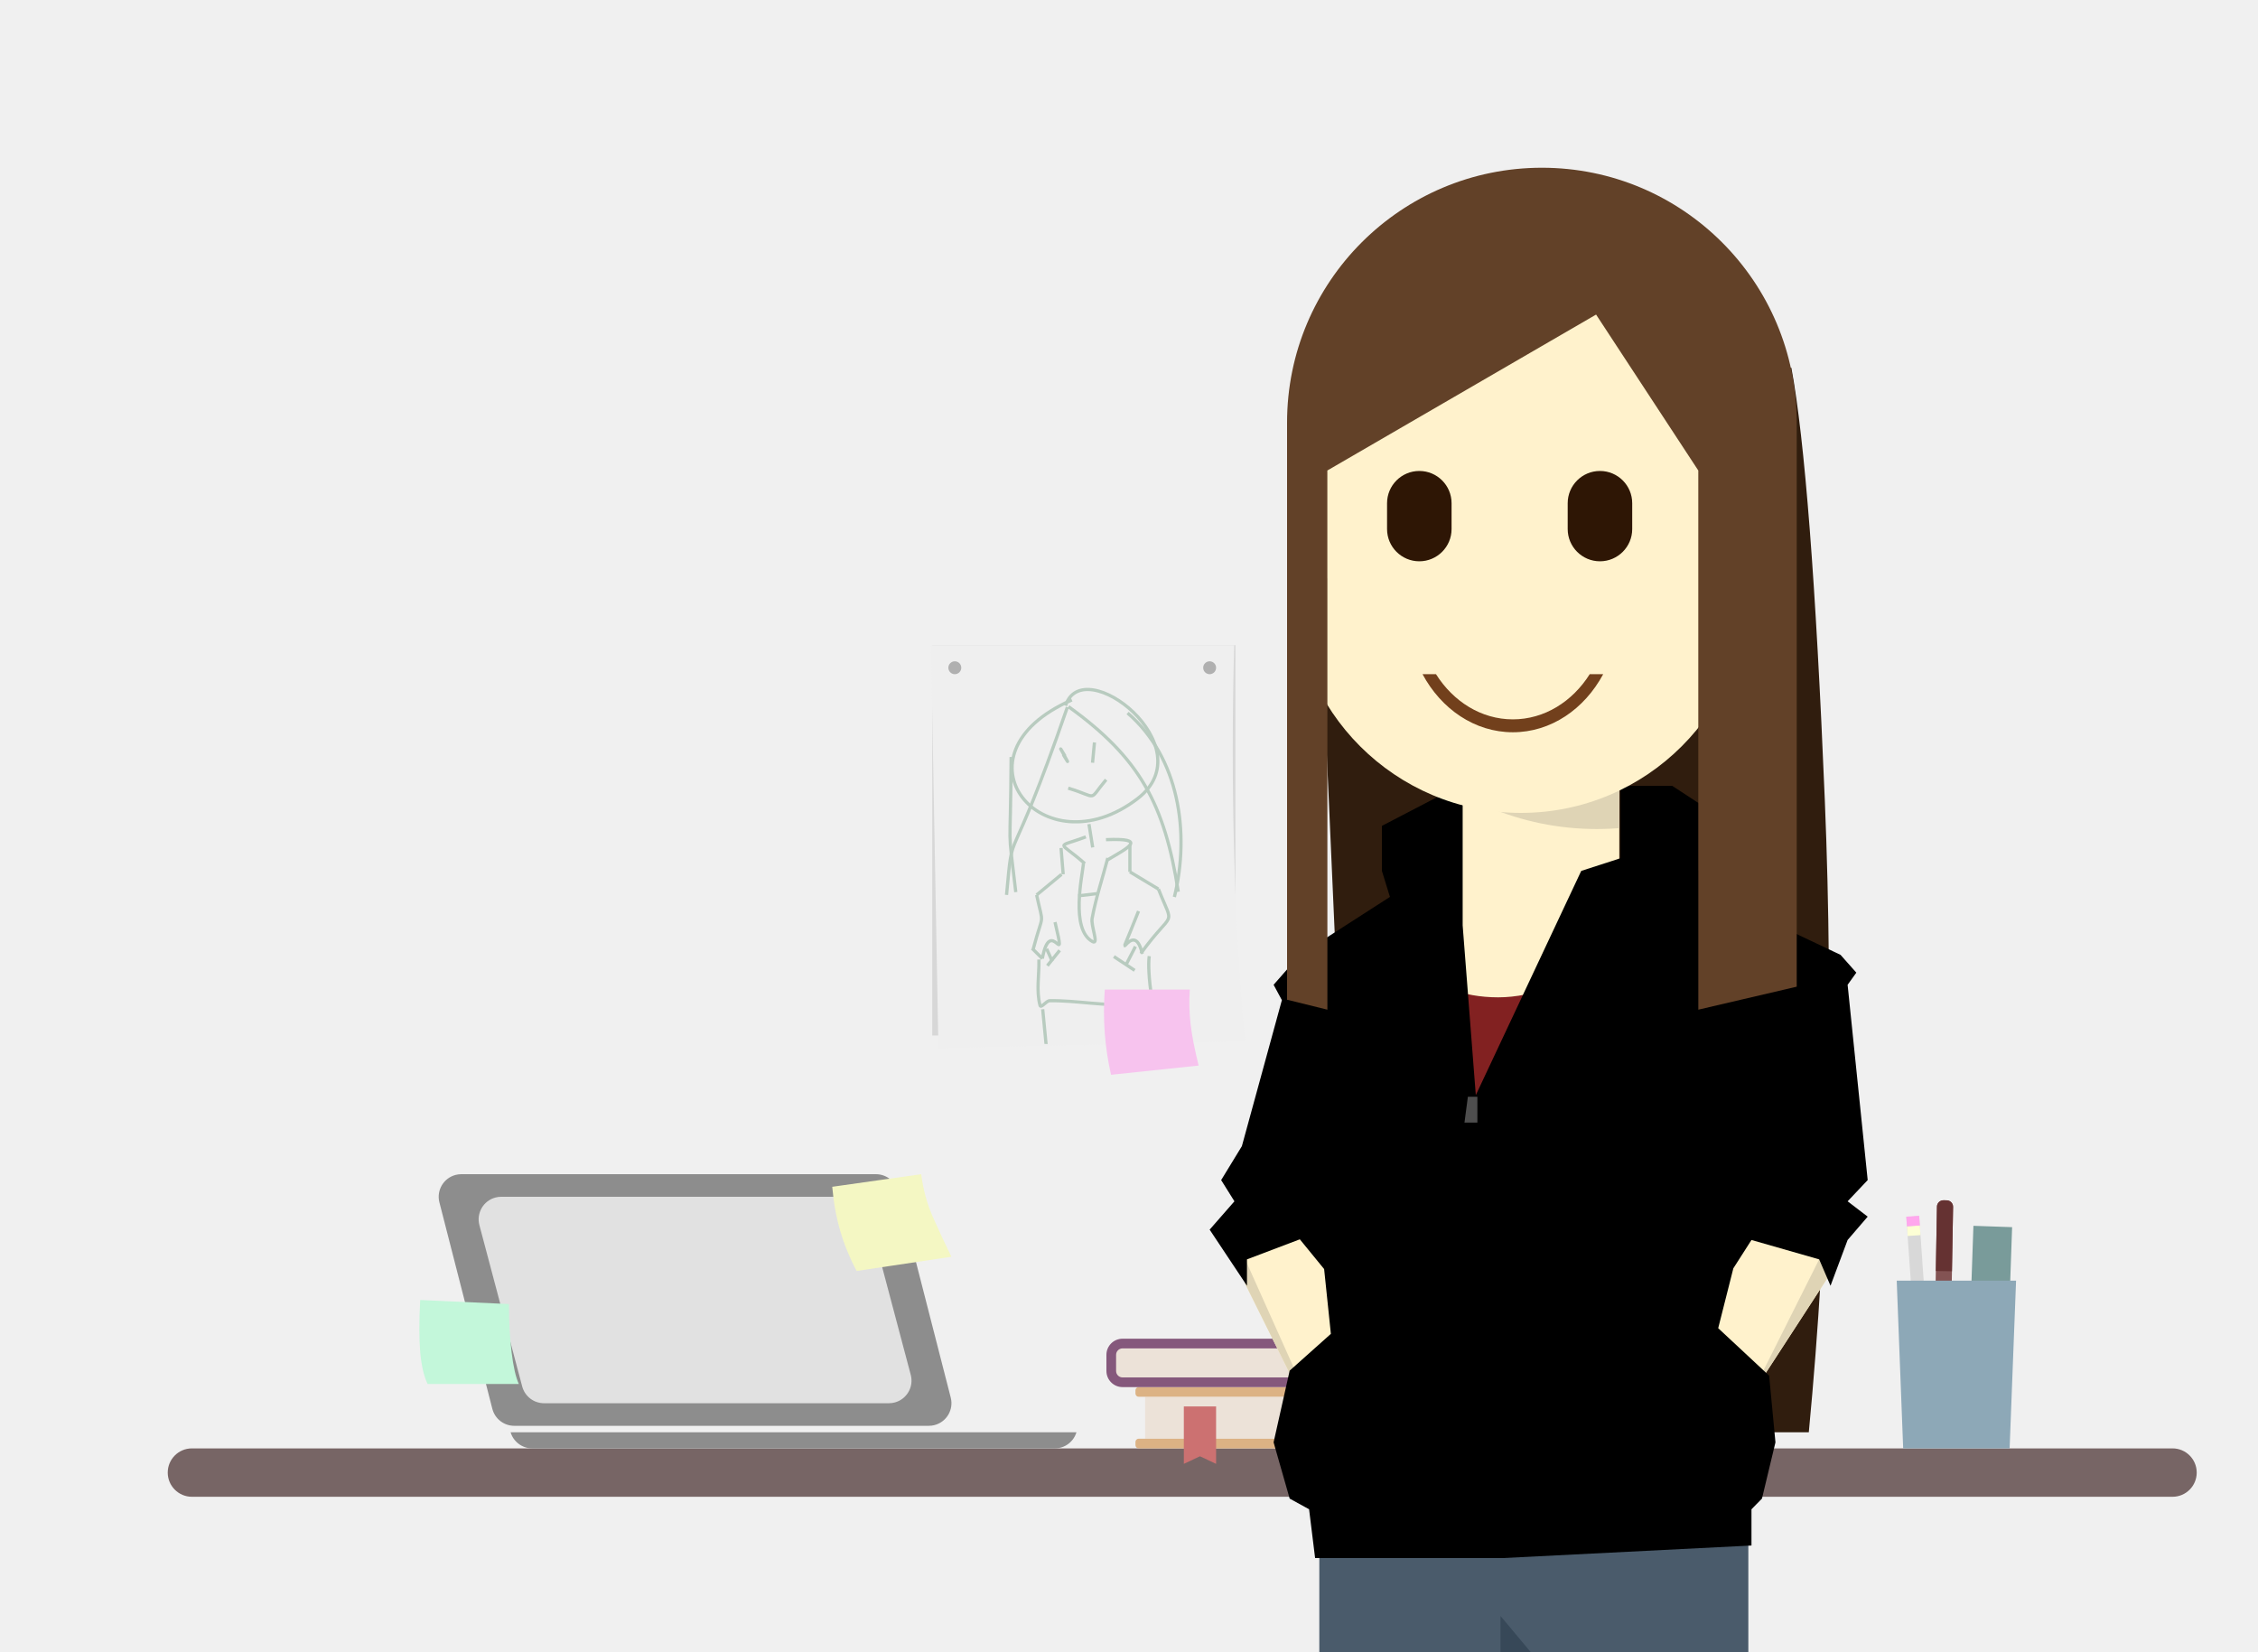
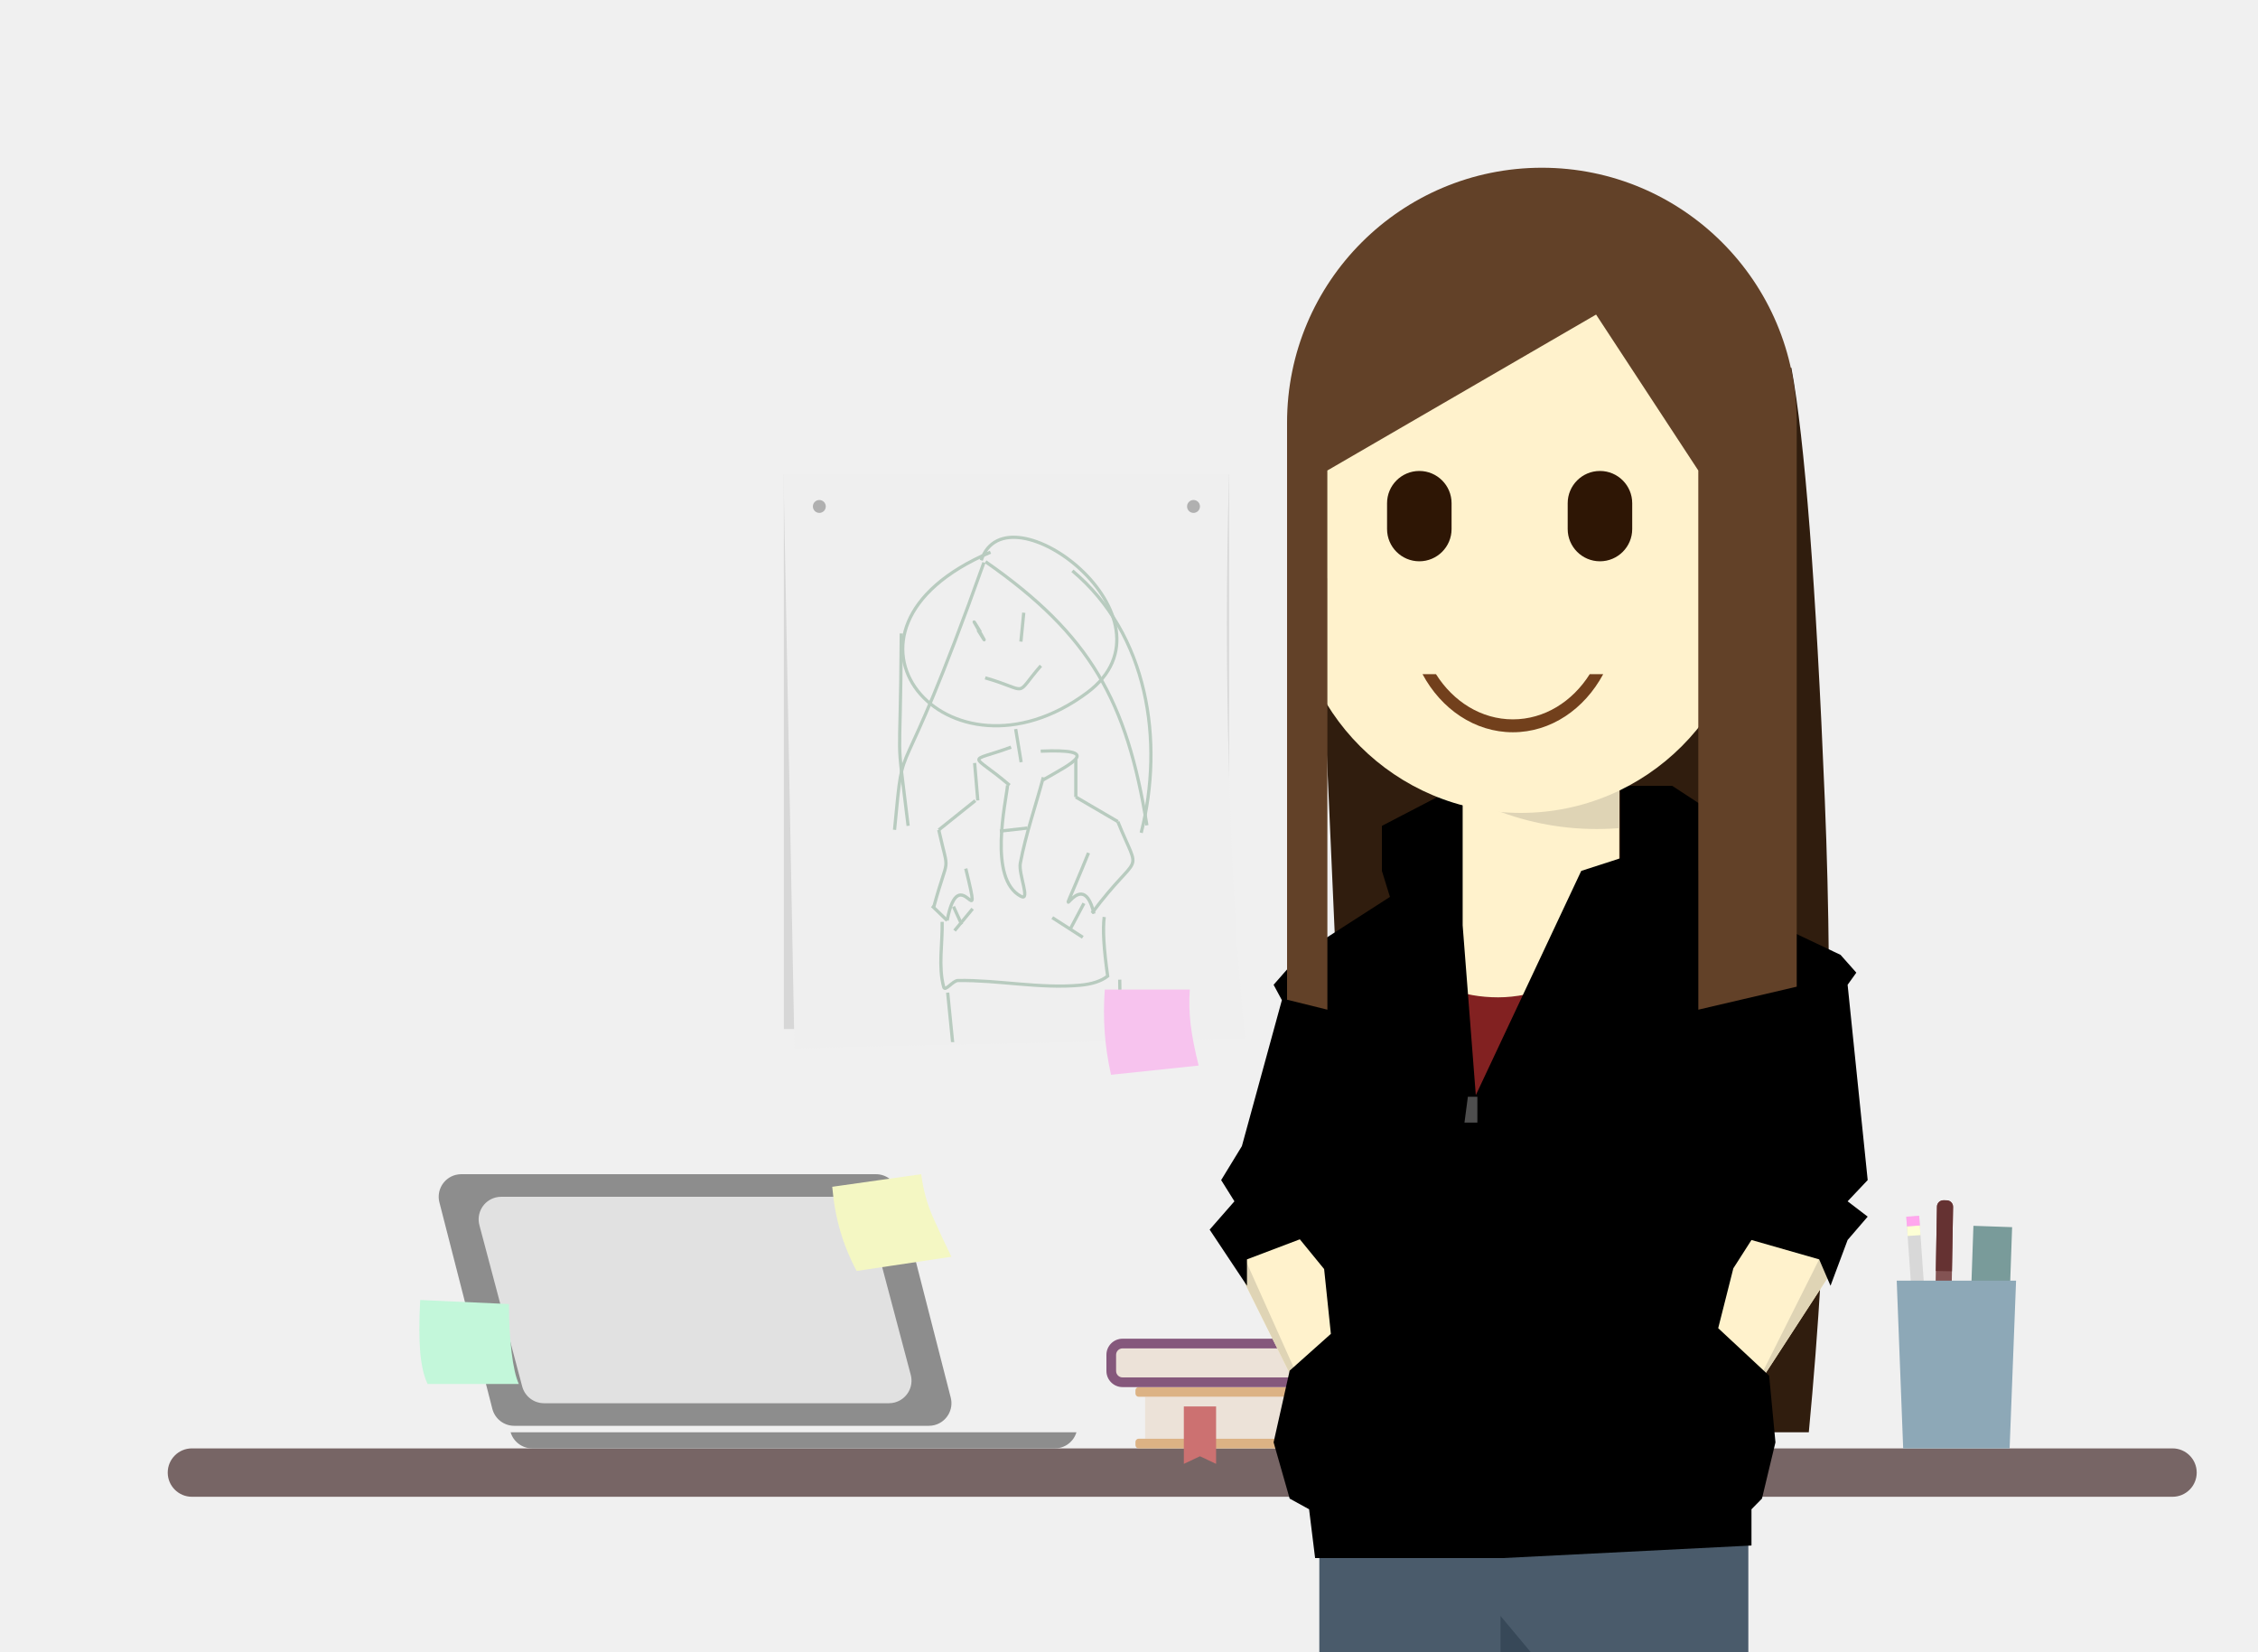
<svg xmlns="http://www.w3.org/2000/svg" xmlns:xlink="http://www.w3.org/1999/xlink" width="700px" height="512px" viewBox="0 0 700 512" version="1.1">
  <defs>
-     <path d="M4,-1.0658141e-13 L98,-1.0658141e-13 L95.693,124.986 L0.61,122.834 C2.273,105.942 3.403,86.672 4,65.026 C4.597,43.379 4.597,21.704 4,-1.0658141e-13 Z" id="path-1" />
+     <path d="M5.878,-1.0658141e-13 L144,-1.0658141e-13 L140.61,177.98 L0.897,174.916 C3.34,150.861 5,123.422 5.878,92.597 C6.755,61.772 6.755,30.907 5.878,-1.0658141e-13 Z" id="path-1" />
    <rect id="path-3" x="0" y="0" width="49" height="153" />
    <polygon id="path-5" points="0.692 7.537 2.946 21.852 18.29 52.706 46.949 37.083 28.114 0.399" />
    <polygon id="path-7" points="15.765 0.45 0.379 16.111 0.379 56.316 17.232 52.97 38.748 19.877 35.782 1.991" />
    <rect id="path-9" x="0.497" y="0.039" width="5" height="57" rx="2" />
  </defs>
  <g id="Me" stroke="none" stroke-width="1" fill="none" fill-rule="evenodd">
    <rect id="Rectangle" fill="#776565" fill-rule="nonzero" x="52" y="449" width="629" height="15" rx="7.5" />
    <g id="books" transform="translate(343, 415)" fill-rule="nonzero">
      <rect id="Rectangle" fill="#ECE2D8" x="12" y="18" width="57" height="13" />
      <rect id="Rectangle" fill="#DCB284" x="9" y="15" width="69" height="3" rx="1" />
      <rect id="Rectangle-Copy-2" fill="#DCB284" x="9" y="31" width="69" height="3" rx="1" />
      <rect id="Rectangle-Copy-5" fill="#85587C" x="0" y="0" width="69" height="15" rx="5" />
      <rect id="Rectangle-Copy-3" fill="#ECE2D8" x="3" y="3" width="57" height="9" rx="2" />
      <polygon id="Rectangle" fill="#CC7171" points="24 21 34 21 34 38.792 29 36.449 24 38.792" />
    </g>
-     <g id="paper" transform="translate(288, 200)">
-       <rect id="Rectangle" fill="#D7D7D7" fill-rule="nonzero" x="1" y="0" width="94" height="121" />
+     <g id="paper" transform="translate(242, 147)">
+       <rect id="Rectangle" fill="#D7D7D7" fill-rule="nonzero" x="1" y="0" width="138" height="172" />
      <g id="Group-6">
        <mask id="mask-2" fill="white">
          <use xlink:href="#path-1" />
        </mask>
-         <use id="Rectangle" fill="#EFEFEF" fill-rule="nonzero" transform="translate(49.30519, 62.49291) scale(-1, 1) translate(-49.30519, -62.49291) " xlink:href="#path-1" />
+         <use id="Rectangle" fill="#EFEFEF" fill-rule="nonzero" transform="translate(72.44844, 88.98991) scale(-1, 1) translate(-72.44844, -88.98991) " xlink:href="#path-1" />
        <g id="Group-5" mask="url(#mask-2)" fill-rule="nonzero" stroke="#B8CBBF">
-           <g transform="translate(24, 13)">
-             <path d="M20.277,3.984 C-18.588,21.091 11.328,57.091 40.66,34.571 C61.654,18.452 23.687,-11.057 18.329,5.752" id="Path-9" />
-             <path d="M18.892,6.228 C-0.044,61.003 2.25,40.743 0.035,64.418" id="Path-10" />
-             <path d="M19.238,6.055 C41.405,21.997 49.053,36.363 53.275,63.444" id="Path-11" />
-             <path d="M1.454,21.667 C1.282,54.398 0.229,40.469 2.901,63.548" id="Path-12" />
-             <path d="M37.561,8.033 C53.482,21.773 56.968,45.033 52.072,65.067" id="Path-13" />
-             <path d="M18.161,21.363 C13.787,13.981 21.984,28.185 17.636,20.923" id="Path-14" />
-             <path d="M27.295,17.154 C27.096,19.251 26.896,21.348 26.697,23.445" id="Path-15" />
-             <path d="M19.158,31.332 C28.833,34.214 25.08,35.636 30.907,28.702" id="Path-16" />
-             <path d="M25.589,42.481 C25.975,44.886 26.361,47.292 26.747,49.697" id="Path-17" />
-             <path d="M24.62,46.425 C15.18,50.018 16.06,47.397 24.302,54.714" id="Path-18" />
-             <path d="M23.88,54.714 C23.568,58.26 19.708,75.08 26.687,78.893 C28.797,80.045 26.138,74.047 26.57,71.683 C27.728,65.35 29.806,59.22 31.424,52.988" id="Path-19" />
-             <path d="M31.339,53.571 C37.691,49.804 43.957,46.742 30.869,47.296" id="Path-20" />
-             <path d="M22.26,64.707 C24.192,64.482 26.124,64.257 28.057,64.032" id="Path-21" />
-             <path d="M16.931,49.872 C17.154,52.588 17.376,55.305 17.599,58.022" id="Path-22" />
-             <path d="M17.073,58.06 C14.503,60.187 11.932,62.313 9.362,64.44" id="Path-23" />
-             <path d="M9.362,64.44 C11.581,74.719 11.487,69.145 8.331,81.134" id="Path-24" />
-             <polyline id="Path-25" points="38.279 49.076 38.279 51.658 38.279 53.973 38.279 54.157 38.279 55.914 38.279 55.997 38.279 56.181 38.279 56.265 38.279 56.348 38.279 56.615 38.279 56.782 38.279 56.948 38.279 57.031 38.279 57.114 38.279 57.198 38.279 57.281" />
-             <path d="M38.279,57.281 C41.232,59.063 44.185,60.844 47.138,62.626" id="Path-26" />
-             <path d="M47.138,62.626 C52.088,75.208 51.977,68.318 41.678,82.563" id="Path-27" />
-             <path d="M7.949,80.982 C9.011,82.041 10.072,83.1 11.134,84.159" id="Path-28" />
-             <path d="M11.134,84.159 C13.677,70.275 18.871,88.888 15.063,72.863" id="Path-29" />
-             <path d="M40.955,69.451 C32.103,91.933 39.237,69.992 42.107,82.671" id="Path-30" />
-             <path d="M12.473,81.132 C13.046,82.421 13.618,83.711 14.19,85.001" id="Path-31" />
-             <path d="M39.991,80.418 C39.04,82.268 38.088,84.119 37.136,85.969" id="Path-32" />
-             <path d="M12.698,86.366 C13.968,84.781 15.238,83.196 16.508,81.611" id="Path-33" />
-             <path d="M33.311,83.533 C35.459,84.96 37.608,86.386 39.756,87.813" id="Path-34" />
-             <path d="M10.076,84.452 C10.188,89.187 9.211,94.076 10.412,98.657 C10.695,99.733 12.313,97.236 13.425,97.221 C21.995,97.101 30.58,99.033 39.115,98.256 C41.676,98.023 43.637,97.36 45,96.267 C44.176,90.308 43.934,86.017 44.274,83.396" id="Path-35" />
-             <path d="M11.245,99.865 C11.739,104.975 12.233,110.084 12.727,115.194" id="Path-36" />
-             <path d="M47.544,97.039 C47.634,104.192 47.724,111.345 47.814,118.498" id="Path-37" />
+           <g transform="translate(35.26531, 18.512)">
+             <path d="M29.794,5.673 C-27.313,30.034 16.645,81.297 59.745,49.229 C90.593,26.275 34.805,-15.746 26.933,8.191" id="Path-9" />
+             <path d="M27.759,8.869 C-0.065,86.868 3.307,58.018 0.051,91.731" id="Path-10" />
+             <path d="M28.268,8.622 C60.84,31.324 72.078,51.781 78.282,90.344" id="Path-11" />
+             <path d="M2.136,30.853 C1.884,77.462 0.336,57.627 4.263,90.493" id="Path-12" />
+             <path d="M55.192,11.439 C78.585,31.005 83.707,64.127 76.514,92.655" id="Path-13" />
+             <path d="M26.685,30.421 C20.259,19.909 32.303,40.135 25.915,29.794" id="Path-14" />
+             <path d="M40.107,24.427 C39.814,27.413 39.521,30.4 39.228,33.386" id="Path-15" />
+             <path d="M28.15,44.617 C42.367,48.721 36.852,50.746 45.415,40.871" id="Path-16" />
+             <path d="M37.6,60.493 C38.167,63.918 38.734,67.343 39.302,70.768" id="Path-17" />
+             <path d="M36.176,66.109 C22.305,71.225 23.599,67.493 35.709,77.913" id="Path-18" />
+             <path d="M35.089,77.913 C34.631,82.962 28.959,106.914 39.214,112.343 C42.314,113.984 38.407,105.443 39.042,102.076 C40.743,93.058 43.797,84.329 46.174,75.455" id="Path-19" />
+             <path d="M46.05,76.284 C55.382,70.92 64.59,66.561 45.359,67.35" id="Path-20" />
+             <path d="M32.708,92.143 C35.548,91.823 38.387,91.502 41.226,91.181" id="Path-21" />
+             <path d="M24.878,71.017 C25.206,74.886 25.533,78.755 25.86,82.623" id="Path-22" />
+             <path d="M25.088,82.677 C21.31,85.706 17.533,88.734 13.756,91.763" id="Path-23" />
+             <path d="M13.756,91.763 C17.017,106.4 16.878,98.462 12.241,115.535" id="Path-24" />
+             <polyline id="Path-25" points="56.247 69.885 56.247 73.561 56.247 76.857 56.247 77.119 56.247 79.622 56.247 79.74 56.247 80.002 56.247 80.121 56.247 80.239 56.247 80.62 56.247 80.857 56.247 81.094 56.247 81.212 56.247 81.331 56.247 81.449 56.247 81.568" />
+             <path d="M56.247,81.568 C60.586,84.105 64.925,86.642 69.264,89.179" id="Path-26" />
+             <path d="M69.264,89.179 C76.538,107.096 76.375,97.285 61.242,117.569" id="Path-27" />
+             <path d="M11.68,115.318 C13.24,116.826 14.8,118.334 16.361,119.842" id="Path-28" />
+             <path d="M16.361,119.842 C20.097,100.072 27.728,126.577 22.133,103.757" id="Path-29" />
+             <path d="M60.178,98.899 C47.172,130.913 57.654,99.669 61.871,117.723" id="Path-30" />
+             <path d="M18.328,115.531 C19.169,117.368 20.01,119.204 20.851,121.041" id="Path-31" />
+             <path d="M58.763,114.515 C57.364,117.15 55.966,119.785 54.567,122.42" id="Path-32" />
+             <path d="M18.658,122.985 C20.525,120.728 22.391,118.471 24.257,116.213" id="Path-33" />
+             <path d="M48.947,118.95 C52.104,120.982 55.26,123.014 58.417,125.046" id="Path-34" />
+             <path d="M14.806,120.26 C14.97,127.002 13.534,133.964 15.3,140.487 C15.715,142.02 18.092,138.465 19.727,138.443 C32.319,138.272 44.934,141.022 57.476,139.917 C61.238,139.585 64.12,138.641 66.122,137.084 C64.912,128.598 64.557,122.489 65.056,118.756" id="Path-35" />
+             <path d="M16.523,142.208 C17.249,149.484 17.975,156.76 18.701,164.036" id="Path-36" />
+             <path d="M69.86,138.184 C69.993,148.369 70.125,158.555 70.258,168.741" id="Path-37" />
          </g>
        </g>
      </g>
-       <circle id="Oval" fill="#B0B0B0" fill-rule="nonzero" cx="8" cy="7" r="2" />
-       <circle id="Oval-Copy" fill="#B0B0B0" fill-rule="nonzero" cx="87" cy="7" r="2" />
-       <path d="M54.496,106.763 C54.161,111.29 54.154,115.735 54.474,120.097 C54.793,124.46 55.447,128.822 56.433,133.184 L83.59,130.324 C82.341,125.323 81.509,121.039 81.094,117.47 C80.679,113.901 80.597,110.332 80.848,106.763 L54.496,106.763 Z" id="Path-8" fill="#F7C3EE" fill-rule="nonzero" />
+       <circle id="Oval" fill="#B0B0B0" fill-rule="nonzero" cx="12" cy="10" r="2" />
+       <circle id="Oval-Copy" fill="#B0B0B0" fill-rule="nonzero" cx="128" cy="10" r="2" />
+       <path d="M100.496,159.763 C100.161,164.29 100.154,168.735 100.474,173.097 C100.793,177.46 101.447,181.822 102.433,186.184 L129.59,183.324 C128.341,178.323 127.509,174.039 127.094,170.47 C126.679,166.901 126.597,163.332 126.848,159.763 L100.496,159.763 Z" id="Path-8" fill="#F7C3EE" fill-rule="nonzero" />
    </g>
    <g id="person" transform="translate(375, 52)">
      <path d="M180.341,62 C184.485,84.243 187.939,128.866 190.703,195.87 C193.467,262.874 191.814,328.25 185.745,392 L45.633,392 L31,62 L180.341,62 Z" id="Path-2" fill="#301D0E" fill-rule="nonzero" />
      <g id="Group-2" transform="translate(78, 184)">
        <mask id="mask-4" fill="white">
          <use xlink:href="#path-3" />
        </mask>
        <use id="Rectangle" fill="#FFF2CC" fill-rule="nonzero" xlink:href="#path-3" />
        <rect id="Rectangle" fill="#DFD4B5" fill-rule="nonzero" mask="url(#mask-4)" x="-44" y="-200" width="172" height="221" rx="86" />
      </g>
      <path d="M61,246.231 C68.959,253.526 78.438,257.174 89.438,257.174 C100.438,257.174 112.959,252.449 127,243 L127,327 L61,327 L61,246.231 Z" id="Rectangle" fill="#822121" fill-rule="nonzero" />
      <g id="Group-3" transform="translate(8, 324)">
        <mask id="mask-6" fill="white">
          <use xlink:href="#path-5" />
        </mask>
        <use id="Path-5" fill="#FFF2CC" fill-rule="nonzero" xlink:href="#path-5" />
        <polygon id="Path-3" fill="#DFD4B5" fill-rule="nonzero" mask="url(#mask-6)" points="1.886 11.863 21 54.488 7.388 66.832" />
      </g>
      <g id="Group-4" transform="translate(153, 324)">
        <mask id="mask-8" fill="white">
          <use xlink:href="#path-7" />
        </mask>
        <use id="Path-6" fill="#FFF2CC" fill-rule="nonzero" xlink:href="#path-7" />
        <polygon id="Path-3" fill="#DFD4B5" fill-rule="nonzero" mask="url(#mask-8)" points="11.179 63.787 40.017 6.304 41.718 24.774" />
      </g>
      <rect id="Rectangle" fill="#4A5B6B" fill-rule="nonzero" x="34" y="419" width="133" height="49" />
      <polygon id="Path-38" fill="#374858" fill-rule="nonzero" points="90.166 448.935 108.818 471.272 90.166 471.272" />
      <polygon id="Path-4" fill="#000000" fill-rule="nonzero" points="78.438 191 53.402 204.018 53.402 217.98 55.897 226.042 27.958 244.006 19.826 253.283 22.394 258.04 9.991 303.312 3.57 313.827 7.682 320.406 0 329.187 11.571 346.582 11.571 338.405 27.958 332.187 35.491 341.405 37.583 361.494 24.808 372.901 19.826 395.126 24.808 412.561 30.828 415.875 32.695 431 90.886 431 167.973 427.108 167.973 415.875 171.227 412.561 175.406 395.126 173.45 374.455 157.658 359.734 162.35 341.183 167.973 332.396 188.96 338.405 192.477 346.582 197.777 332.396 204 325.16 197.777 320.406 204 313.827 197.777 253.283 200.479 249.524 195.584 244.006 157.658 226.042 162.35 204.018 143.422 191.618 127.364 191.618 127.364 214.048 115.195 217.98 82.513 287.496 78.438 234.861" />
      <rect id="Rectangle" fill="#FFF2CC" fill-rule="nonzero" x="26" y="3" width="141" height="197" rx="70.5" />
      <path d="M182,155.476 L182,253.87 L151.5,261 L151.5,217.84 C151.496,217.843 151.492,217.846 151.488,217.85 L151.488,93.855 L119.799,45.518 L36.488,93.855 L36.488,127.317 L36.5,127.317 L36.5,261 L24,257.91 L24,155.476 L24,79 C24,35.37 59.37,8.01479195e-15 103,0 C146.63,-8.01479195e-15 182,35.37 182,79 L182,155.476 Z" id="Combined-Shape" fill="#624128" fill-rule="nonzero" />
      <g id="Group" transform="translate(27, 94)" fill="#2E1605" fill-rule="nonzero">
        <rect id="Rectangle" x="28" y="0" width="20" height="28" rx="10" />
        <rect id="Rectangle-Copy" x="84" y="0" width="20" height="28" rx="10" />
      </g>
      <path d="M66,157 L70.175,157 C75.531,165.485 84.208,171 94,171 C103.792,171 112.469,165.485 117.825,157 L122,157 C116.194,167.804 105.825,175 94,175 C82.175,175 71.806,167.804 66,157 Z" id="Combined-Shape" fill="#72401C" fill-rule="nonzero" />
      <polygon id="Path-7" fill="#4E4E4E" fill-rule="nonzero" points="83 288 80.055 288 79 296 83 296" />
    </g>
    <g id="computer" transform="translate(130, 364)" fill-rule="nonzero">
-       <path d="M13.002,1.77635684e-15 L141.549,5.32907052e-15 C144.745,4.74190857e-15 147.536,2.165 148.329,5.261 L164.74,69.261 C165.7,73.006 163.443,76.82 159.698,77.781 C159.13,77.926 158.545,78 157.959,78 L29.412,78 C26.216,78 23.425,75.835 22.631,72.739 L6.221,8.739 C5.261,4.994 7.518,1.18 11.263,0.219 C11.831,0.074 12.415,5.43679833e-15 13.002,5.32907052e-15 Z" id="Rectangle" fill="#8D8D8D" />
+       <path d="M13.002,1.77635684e-15 L141.549,-8.8817842e-16 C144.745,-1.47534037e-15 147.536,2.165 148.329,5.261 L164.74,69.261 C165.7,73.006 163.443,76.82 159.698,77.781 C159.13,77.926 158.545,78 157.959,78 L29.412,78 C26.216,78 23.425,75.835 22.631,72.739 L6.221,8.739 C5.261,4.994 7.518,1.18 11.263,0.219 C11.831,0.074 12.415,4.54861991e-15 13.002,4.4408921e-15 Z" id="Rectangle" fill="#8D8D8D" />
      <path d="M25.385,7 L132.31,7 C135.485,7 138.262,9.136 139.076,12.205 L152.342,62.205 C153.333,65.942 151.108,69.774 147.371,70.766 C146.785,70.921 146.182,71 145.576,71 L38.651,71 C35.476,71 32.699,68.864 31.885,65.795 L18.619,15.795 C17.627,12.058 19.853,8.226 23.59,7.234 C24.175,7.079 24.779,7 25.385,7 Z" id="Rectangle" fill="#E1E1E1" />
      <path d="M203.71,80 C202.85,82.891 200.171,85 197,85 L35,85 C31.829,85 29.15,82.891 28.29,80 L203.71,80 Z" id="Combined-Shape" fill="#8D8D8D" />
      <path d="M128,3.902 C128.425,8.788 129.251,13.343 130.478,17.568 C131.704,21.793 133.403,25.935 135.576,29.996 L164.943,25.6 C163.038,21.713 161.149,17.658 159.276,13.436 C157.403,9.213 156.174,4.734 155.589,0 L128,3.902 Z" id="Path-8" fill="#F4F7C3" />
      <path d="M0.268,39 C-0.089,45.571 -0.089,50.943 0.268,55.116 C0.625,59.288 1.392,62.597 2.567,65.043 L30.841,65.043 C29.883,62.942 29.133,59.632 28.591,55.116 C28.049,50.599 27.778,45.647 27.778,40.259 L0.268,39 Z" id="Path-8" fill="#C3F7DA" />
    </g>
    <g id="Group-9" transform="translate(588, 372)">
      <g id="Group-7" transform="translate(6.5, 34) rotate(-4) translate(-6.5, -34) translate(4, 5)" fill-rule="nonzero">
        <rect id="Rectangle" fill="#D8D8D8" x="0.983" y="0.07" width="4" height="57" />
        <rect id="Rectangle" fill="#FDFFD5" x="0.983" y="3" width="4" height="3" />
        <rect id="Rectangle" fill="#FFA7ED" x="0.983" y="0" width="4" height="3" />
      </g>
      <rect id="Rectangle" fill="#799B9A" fill-rule="nonzero" transform="translate(28.88628, 33.69386) rotate(2) translate(-28.88628, -33.69386) " x="22.886" y="8.194" width="12" height="51" />
      <g id="Group-8" transform="translate(14.50566, 29.04794) rotate(1) translate(-14.50566, -29.04794) translate(11.50566, 0.04794)">
        <mask id="mask-10" fill="white">
          <use xlink:href="#path-9" />
        </mask>
        <use id="Rectangle" fill="#835353" fill-rule="nonzero" xlink:href="#path-9" />
        <rect id="Rectangle" fill="#653232" fill-rule="nonzero" mask="url(#mask-10)" x="-2" y="-3" width="12" height="25" />
      </g>
      <polygon id="Rectangle" fill="#8DA8B7" fill-rule="nonzero" points="0 25 37 25 35 77 2 77" />
    </g>
  </g>
</svg>
